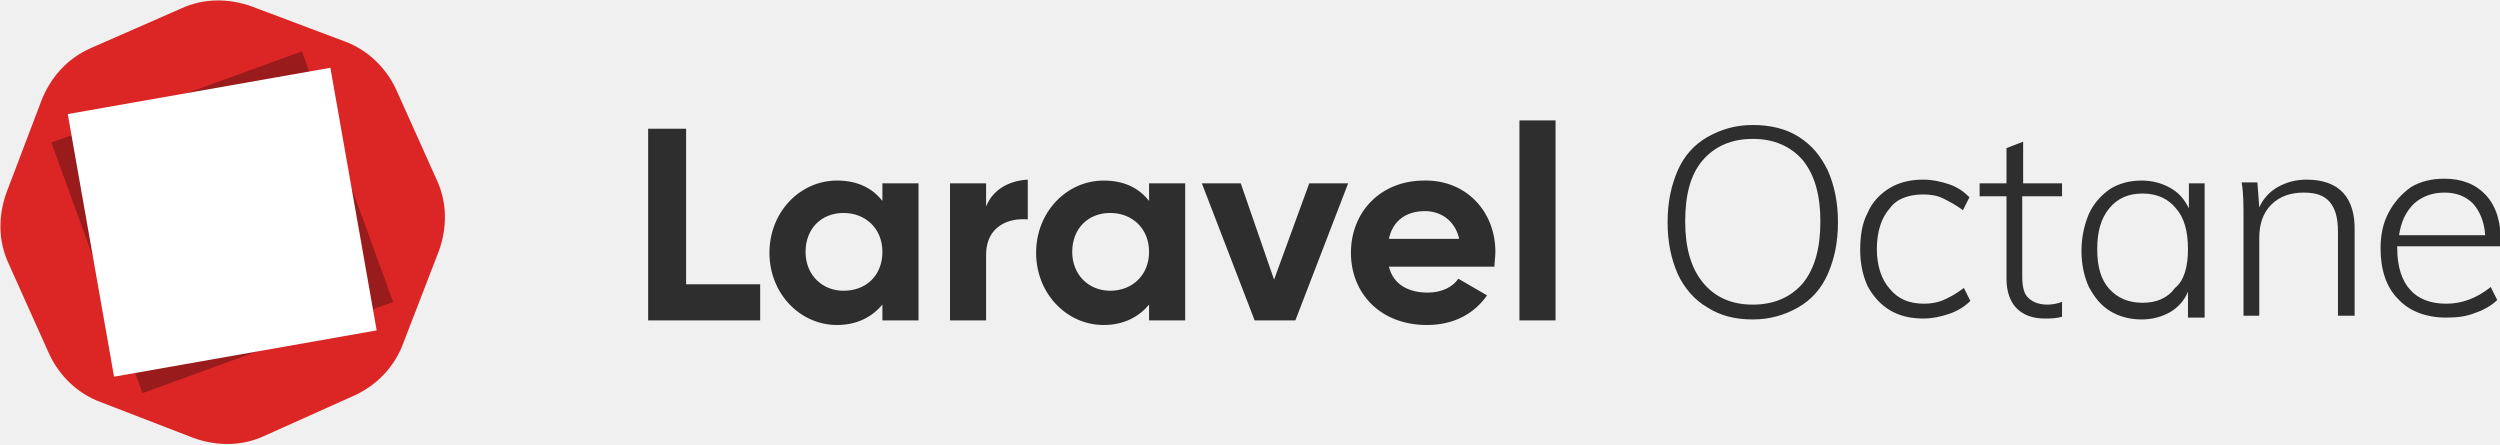
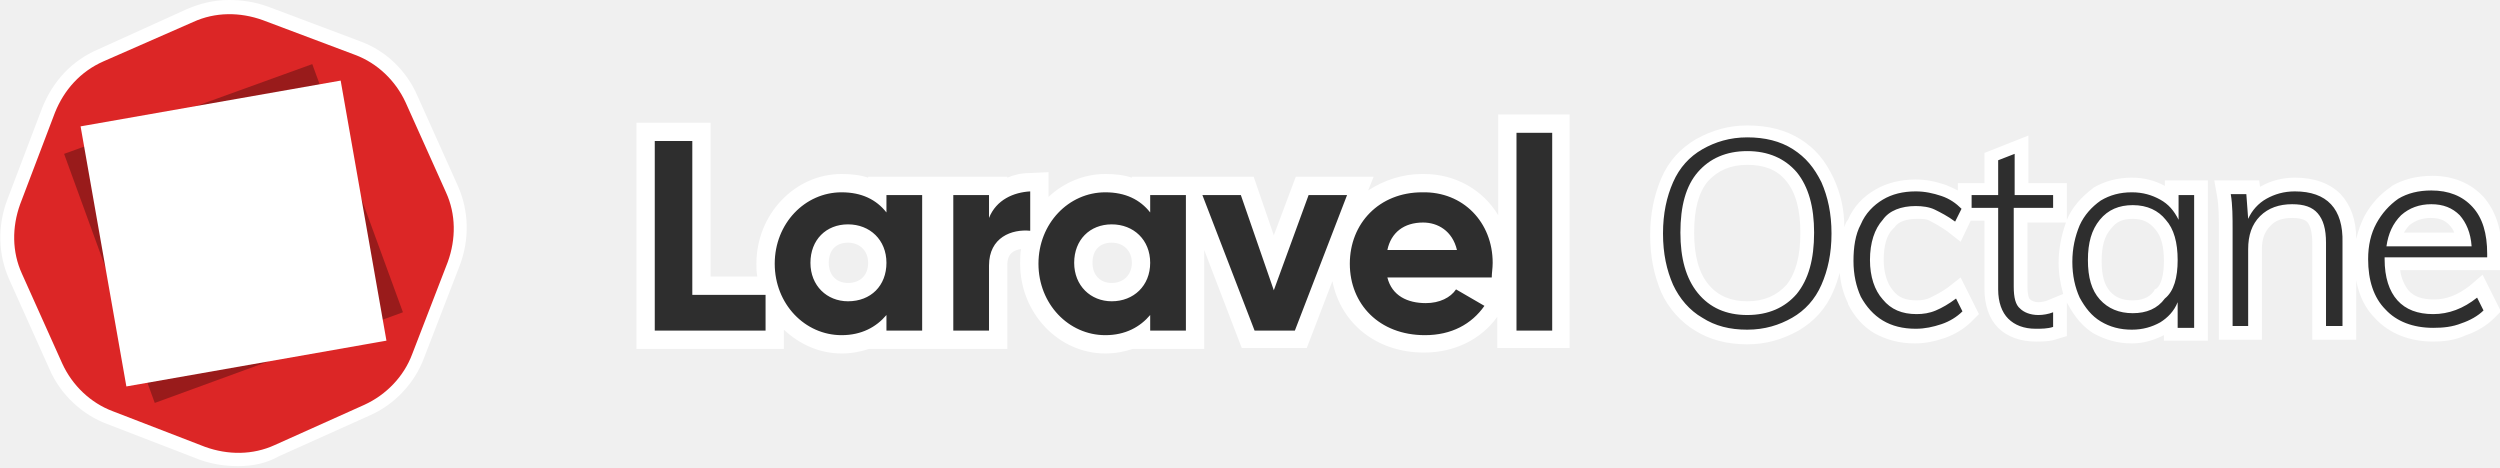
- <svg xmlns="http://www.w3.org/2000/svg" viewBox="0 0 270 48" width="270" height="48">
-   <path fill="#dc2626" d="M4.5 10.8l-3.8 10c-.9 2.5-.9 5.2.2 7.6l4.4 9.8c1.1 2.4 3.1 4.3 5.5 5.2l10.1 3.9c2.5.9 5.2.9 7.6-.2l9.8-4.4c2.4-1.1 4.3-3.1 5.2-5.5l3.9-10.1c.9-2.5.9-5.2-.2-7.6l-4.4-9.8c-1.1-2.4-3.1-4.3-5.5-5.2l-10.1-3.8c-2.5-.9-5.2-.9-7.6.2l-9.8 4.3c-2.5 1.1-4.3 3.1-5.3 5.6z" />
-   <path fill="#991b1b" d="M5.543 15.394l27.063-9.85 9.85 27.063-27.063 9.85z" />
-   <path fill="#ffffff" d="M7.318 12.32l28.362-5 5 28.362-28.362 5z" />
-   <path fill="#2E2E2E" d="M74.1 30.7h8v3.9h-12.1v-20.7h4.1v16.8zm21.2-10.9h3.9v14.8h-3.9v-1.7c-1.1 1.3-2.7 2.2-4.9 2.2-4 0-7.3-3.4-7.3-7.8s3.3-7.8 7.3-7.8c2.2 0 3.8.8 4.9 2.2v-1.9zm0 7.4c0-2.5-1.8-4.2-4.2-4.2-2.4 0-4.1 1.7-4.1 4.2s1.8 4.2 4.1 4.2c2.5 0 4.2-1.7 4.2-4.2zm11.2-4.9v-2.5h-3.9v14.8h3.9v-7.1c0-3.1 2.5-4 4.5-3.8v-4.3c-1.8.1-3.7.9-4.5 2.9zm17.6-2.5h3.9v14.8h-3.9v-1.7c-1.1 1.3-2.7 2.2-4.9 2.2-4 0-7.3-3.4-7.3-7.8s3.3-7.8 7.3-7.8c2.2 0 3.8.8 4.9 2.2v-1.9zm0 7.4c0-2.5-1.8-4.2-4.2-4.2-2.4 0-4.1 1.7-4.1 4.2s1.8 4.2 4.1 4.2c2.4 0 4.2-1.7 4.2-4.2zm13.5 3l-3.6-10.4h-4.2l5.7 14.8h4.4l5.7-14.8h-4.2l-3.8 10.4zm23.9-3c0 .6-.1 1.1-.1 1.6h-11.4c.5 2 2.2 2.8 4.2 2.8 1.5 0 2.7-.6 3.3-1.5l3.1 1.8c-1.4 2-3.6 3.2-6.5 3.2-5 0-8.2-3.4-8.2-7.8s3.2-7.8 7.9-7.8c4.5-.1 7.7 3.3 7.7 7.7zm-3.9-1.4c-.5-2.1-2.1-3-3.7-3-2.1 0-3.5 1.1-3.9 3h7.6zm6.5-12.8v21.6h3.9v-21.6h-3.9zM218.4,19.8h4.3v1.4h-4.3v8.6c0,1.2,0.2,2,0.7,2.4c0.4,0.4,1.1,0.7,2,0.7c0.5,0,1.1-0.1,1.6-0.3v1.6 c-0.6,0.2-1.3,0.2-1.9,0.2c-1.3,0-2.3-0.4-3-1.1c-0.7-0.7-1.1-1.8-1.1-3.2v-8.9h-2.9v-1.4h2.9V16l1.8-0.7V19.8z M207.7,21 c0.7,0,1.5,0.1,2.1,0.4s1.4,0.7,2.2,1.3l0.7-1.4c-0.6-0.6-1.3-1.1-2.2-1.4c-0.9-0.3-1.8-0.5-2.8-0.5c-1.4,0-2.6,0.3-3.6,0.9 c-1,0.6-1.9,1.5-2.4,2.7c-0.6,1.1-0.8,2.5-0.8,4c0,1.5,0.3,2.8,0.8,3.9c0.6,1.1,1.4,2,2.4,2.6s2.2,0.9,3.6,0.9c1,0,1.9-0.2,2.8-0.5 c0.9-0.3,1.7-0.8,2.3-1.4l-0.7-1.4c-0.8,0.6-1.5,1-2.2,1.3c-0.7,0.3-1.4,0.4-2.1,0.4c-1.6,0-2.8-0.5-3.7-1.6c-0.9-1-1.4-2.5-1.4-4.3 c0-1.9,0.5-3.4,1.4-4.4C204.8,21.5,206.1,21,207.7,21z M197.4,18.4c0.7,1.6,1.1,3.4,1.1,5.6s-0.4,4-1.1,5.6 c-0.7,1.6-1.8,2.8-3.2,3.6c-1.4,0.8-3,1.3-4.9,1.3c-1.9,0-3.5-0.4-4.9-1.3c-1.4-0.8-2.5-2.1-3.2-3.6c-0.7-1.6-1.1-3.4-1.1-5.6 c0-2.2,0.4-4,1.1-5.6c0.7-1.6,1.8-2.8,3.2-3.6c1.4-0.8,3-1.3,4.9-1.3c1.9,0,3.6,0.4,5,1.3S196.6,16.8,197.4,18.4z M196.6,23.9 c0-2.8-0.6-5-1.9-6.6c-1.3-1.5-3.1-2.3-5.4-2.3c-2.3,0-4.1,0.8-5.4,2.3c-1.3,1.5-1.9,3.7-1.9,6.6c0,2.8,0.6,5,1.9,6.6 c1.3,1.6,3.1,2.4,5.4,2.4s4.1-0.8,5.4-2.3C196,29,196.6,26.8,196.6,23.9z M258.9,26.8L258.9,26.8c0,2,0.5,3.5,1.4,4.5 c0.9,1,2.2,1.5,3.9,1.5c1.7,0,3.3-0.6,4.8-1.8l0.7,1.4c-0.6,0.6-1.5,1.1-2.4,1.4c-1,0.4-2,0.5-3.1,0.5c-2.2,0-4-0.7-5.2-2 c-1.3-1.3-1.9-3.2-1.9-5.5c0-1.5,0.3-2.8,0.9-3.9c0.6-1.1,1.4-2,2.4-2.7c1-0.6,2.2-0.9,3.6-0.9c1.9,0,3.4,0.6,4.5,1.8 c1.1,1.2,1.6,2.9,1.6,5.1v0.4H258.9z M259.1,25.4h9.3c-0.1-1.5-0.6-2.6-1.3-3.4c-0.8-0.8-1.8-1.2-3.1-1.2c-1.3,0-2.4,0.4-3.3,1.2 C259.8,22.9,259.3,24,259.1,25.4z M236.3,19.8h1.8v14.5h-1.8v-2.8c-0.4,1-1.1,1.7-1.9,2.2c-0.9,0.5-1.9,0.8-3.1,0.8 c-1.3,0-2.4-0.3-3.4-0.9c-1-0.6-1.7-1.5-2.3-2.6c-0.5-1.1-0.8-2.4-0.8-3.9c0-1.5,0.3-2.8,0.8-4c0.5-1.1,1.3-2,2.3-2.7 c1-0.6,2.1-0.9,3.4-0.9c1.2,0,2.2,0.3,3.1,0.8c0.9,0.5,1.5,1.2,2,2.2V19.8z M236.3,26.9c0-1.9-0.4-3.4-1.3-4.4c-0.8-1-2-1.6-3.6-1.6 c-1.5,0-2.7,0.5-3.6,1.6c-0.9,1.1-1.3,2.5-1.3,4.4c0,1.9,0.4,3.3,1.3,4.3c0.9,1,2.1,1.5,3.6,1.5c1.5,0,2.7-0.5,3.5-1.6 C235.9,30.3,236.3,28.8,236.3,26.9z M249.1,19.4c-1.2,0-2.2,0.3-3.1,0.8c-0.9,0.5-1.6,1.3-2,2.2l-0.2-2.7h-1.7 c0.2,1.2,0.2,2.5,0.2,4v10.4h1.7v-8.4c0-1.5,0.4-2.7,1.3-3.6c0.9-0.9,2.1-1.3,3.5-1.3c1.3,0,2.2,0.3,2.8,1c0.6,0.7,0.9,1.7,0.9,3.2 v9.1h1.8V25C254.4,21.3,252.6,19.4,249.1,19.4z" />
+ <svg xmlns="http://www.w3.org/2000/svg" width="273" height="51" viewBox="0 0 273 51">
+   <style>.st0{fill:#fff}.st3{fill:#2e2e2e}</style>
+   <path class="st0" d="M163.6 12.5v11c-1.6-2.7-4.6-4.5-8.1-4.5h-.2c-2.2 0-4.2.7-5.9 1.8l.6-1.5h-8.5l-2.4 6.4-2.2-6.4h-13.3v.1c-.9-.3-1.9-.4-2.9-.4-2.4 0-4.6 1-6.2 2.5v-2.7l-2.1.1c-.9 0-1.7.2-2.4.5v-.1H94.8v.1c-.9-.3-1.9-.4-2.9-.4-5.1 0-9.3 4.4-9.3 9.8 0 .5 0 .9.1 1.4h-5.1V13.4h-8.1v24.7h16.1V36c1.7 1.6 3.9 2.6 6.3 2.6 1.1 0 2.1-.2 3-.5H110V29c0-.5 0-1.6 1.5-1.8-.1.5-.1 1-.1 1.6 0 5.4 4.2 9.8 9.3 9.8 1.1 0 2.1-.2 3-.5h7.8V27.3l4.1 10.7h7.1l2.8-7.3c.9 4.6 4.8 7.8 10 7.8 3.3 0 6.2-1.4 8-3.9V38h7.9V12.5h-7.8zm-71 18.4c-1.3 0-2.1-.9-2.1-2.2 0-1.4.8-2.2 2.1-2.2s2.2.9 2.2 2.2c0 1.4-.9 2.2-2.2 2.2zm28.8 0c-1.3 0-2.1-.9-2.1-2.2 0-1.4.8-2.2 2.1-2.2s2.2.9 2.2 2.2-.9 2.2-2.2 2.2zM26 50.9c-1.4 0-2.8-.2-4.2-.7l-10.1-3.9c-2.7-1-5.1-3.2-6.3-6L1 30.5c-1.2-2.7-1.3-5.8-.2-8.7l3.8-10c1.2-3 3.3-5.2 6.1-6.4L20.4 1c1.4-.6 2.9-1 4.6-1 1.4 0 2.8.2 4.2.7l10.1 3.8c2.8 1 5.1 3.2 6.3 6l4.4 9.8c1.2 2.7 1.3 5.8.2 8.7l-3.9 10.1c-1 2.7-3.2 5.1-6 6.3l-9.8 4.4c-1.4.8-2.9 1.1-4.5 1.1z" />
+   <path d="m6 12.3-3.8 10c-.9 2.5-.9 5.2.2 7.6l4.4 9.8c1.1 2.4 3.1 4.3 5.5 5.2l10.1 3.9c2.5.9 5.2.9 7.6-.2l9.8-4.4c2.4-1.1 4.3-3.1 5.2-5.5l3.9-10.1c.9-2.5.9-5.2-.2-7.6l-4.4-9.8c-1.1-2.4-3.1-4.3-5.5-5.2L28.7 2.2c-2.5-.9-5.2-.9-7.6.2l-9.8 4.3C8.8 7.8 7 9.8 6 12.3z" fill="#dc2626" />
+   <path d="M7 16.8 34.1 7 44 34.1 16.9 44 7 16.8z" fill="#991b1b" />
+   <path class="st0" d="m8.8 13.8 28.4-5 5 28.4-28.4 5-5-28.4zM232.8 37.5c-1.6 0-2.9-.4-4.2-1.1-1.1-.7-2-1.7-2.8-3.2 0 0-.1-.1-.1-.2v3.7l-1 .3c-.8.3-1.7.3-2.4.3-1.6 0-3.1-.5-4.1-1.5-1-1-1.5-2.5-1.5-4.3v-7.4h-1.5l-1.1 2.3-1.4-1.1c-.7-.5-1.4-.9-2-1.2-.3-.2-.8-.2-1.4-.2-1.1 0-2 .3-2.4.9l-.1.1-.1.1c-.7.7-1 1.9-1 3.4 0 1.4.4 2.6 1 3.3.6.8 1.4 1.1 2.6 1.1.6 0 1.1-.1 1.5-.3.6-.3 1.2-.6 1.9-1.1l1.4-1.1 2 4-.8.8c-.8.8-1.8 1.4-2.9 1.8-1.2.4-2.2.6-3.3.6-1.7 0-3.1-.4-4.4-1.1-1.2-.7-2.2-1.8-2.9-3.2v-.1c-.5-1-.8-2.1-.9-3.3-.2.7-.4 1.3-.7 2-.8 1.9-2.1 3.3-3.8 4.3-1.8 1-3.6 1.5-5.6 1.5-2.2 0-4.1-.5-5.7-1.5-1.5-.9-2.9-2.4-3.7-4.2-.8-1.9-1.2-3.9-1.2-6.2s.4-4.3 1.2-6.2c.8-1.9 2.1-3.3 3.8-4.3 1.8-1 3.6-1.5 5.6-1.5 2.3 0 4.2.5 5.8 1.5 1.6 1 2.7 2.3 3.6 4.2.8 1.7 1.2 3.5 1.2 5.4.1-.3.2-.6.4-.8.6-1.4 1.6-2.5 3-3.3 1.2-.7 2.7-1.1 4.4-1.1 1.1 0 2.1.2 3.3.6.5.2.9.4 1.3.6V20h2.9v-3.3l4.8-1.9V20h4.2v4c.6-1.4 1.6-2.5 2.8-3.4l.1-.1c1.2-.7 2.6-1.1 4.2-1.1 1.3 0 2.5.3 3.6.9v-.6h4.7v17.5h-4.8v-.6c-1.2.6-2.3.9-3.5.9zm-11.4-6.2c0 1 .2 1.3.2 1.3l.1.1c.1.1.4.3.9.3.3 0 .8-.1 1-.2l1.7-.7c-.3-1.1-.5-2.2-.5-3.4 0-1.5.3-3 .8-4.4h-4.2v7zM190.8 18c-1.8 0-3.2.6-4.3 1.8-1 1.2-1.5 3-1.5 5.6 0 2.5.5 4.4 1.6 5.7 1 1.2 2.4 1.8 4.2 1.8 1.8 0 3.2-.6 4.3-1.8 1-1.3 1.5-3.1 1.5-5.7 0-2.5-.5-4.4-1.6-5.7-1-1.2-2.4-1.7-4.2-1.7zm42.1 5.9c-1.1 0-1.8.3-2.4 1.1-.7.8-1 1.9-1 3.5s.3 2.6.9 3.3c.6.7 1.4 1 2.5 1 1.4 0 2-.6 2.3-1l.1-.2.2-.1c.5-.4.8-1.5.8-3 0-1.6-.3-2.7-.9-3.4-.7-.9-1.5-1.2-2.5-1.2zm32.8 13.4c-2.6 0-4.8-.9-6.3-2.5-1.1-1.1-1.8-2.5-2.1-4.2v6.5h-4.8V26.5c0-1.1-.2-1.8-.5-2.2-.1-.1-.4-.5-1.7-.5-1.1 0-1.9.3-2.4.9-.6.6-.9 1.4-.9 2.5v9.9h-4.7V25.2c0-1.4 0-2.7-.2-3.8l-.3-1.7h4.9l.1.7c1.2-.7 2.5-1 3.8-1 2.1 0 3.8.6 5 1.8 1.1 1.2 1.7 2.8 1.7 4.9.2-.9.5-1.7.9-2.5.7-1.3 1.7-2.4 2.9-3.2l.1-.1c1.2-.7 2.7-1.1 4.4-1.1 2.3 0 4.2.8 5.6 2.3 1.3 1.5 2 3.5 2 6.1v1.9h-11.1c.1.9.5 1.7.9 2.2.6.7 1.5 1 2.8 1 1.4 0 2.6-.5 3.9-1.5l1.4-1.2 2 4-.8.8c-.7.7-1.8 1.4-3 1.8-1.3.6-2.6.7-3.6.7zm2.3-11.9c-.1-.3-.3-.6-.6-.9-.5-.5-1.1-.7-2-.7-.9 0-1.7.3-2.3.8-.2.2-.4.5-.6.8h5.5z" />
+   <path class="st3" d="M219.9 21.3h4.3v1.4h-4.3v8.6c0 1.2.2 2 .7 2.4.4.4 1.1.7 2 .7.5 0 1.1-.1 1.6-.3v1.6c-.6.2-1.3.2-1.9.2-1.3 0-2.3-.4-3-1.1-.7-.7-1.1-1.8-1.1-3.2v-8.9h-2.9v-1.4h2.9v-3.8l1.8-.7v4.5h-.1zm-10.7 1.2c.7 0 1.5.1 2.1.4s1.4.7 2.2 1.3l.7-1.4c-.6-.6-1.3-1.1-2.2-1.4s-1.8-.5-2.8-.5c-1.4 0-2.6.3-3.6.9s-1.9 1.5-2.4 2.7c-.6 1.1-.8 2.5-.8 4s.3 2.8.8 3.9c.6 1.1 1.4 2 2.4 2.6s2.2.9 3.6.9c1 0 1.9-.2 2.8-.5.9-.3 1.7-.8 2.3-1.4l-.7-1.4c-.8.6-1.5 1-2.2 1.3-.7.3-1.4.4-2.1.4-1.6 0-2.8-.5-3.7-1.6-.9-1-1.4-2.5-1.4-4.3 0-1.9.5-3.4 1.4-4.4.7-1 2-1.5 3.6-1.5zm-10.3-2.6c.7 1.6 1.1 3.4 1.1 5.6s-.4 4-1.1 5.6c-.7 1.6-1.8 2.8-3.2 3.6s-3 1.3-4.9 1.3-3.5-.4-4.9-1.3c-1.4-.8-2.5-2.1-3.2-3.6-.7-1.6-1.1-3.4-1.1-5.6s.4-4 1.1-5.6c.7-1.6 1.8-2.8 3.2-3.6 1.4-.8 3-1.3 4.9-1.3s3.6.4 5 1.3 2.3 2 3.1 3.6zm-.8 5.5c0-2.8-.6-5-1.9-6.6-1.3-1.5-3.1-2.3-5.4-2.3-2.3 0-4.1.8-5.4 2.3-1.3 1.5-1.9 3.7-1.9 6.6 0 2.8.6 5 1.9 6.6 1.3 1.6 3.1 2.4 5.4 2.4s4.1-.8 5.4-2.3c1.3-1.6 1.9-3.8 1.9-6.7zm62.3 2.9c0 2 .5 3.5 1.4 4.5s2.2 1.5 3.9 1.5c1.7 0 3.3-.6 4.8-1.8l.7 1.4c-.6.6-1.5 1.1-2.4 1.4-1 .4-2 .5-3.1.5-2.2 0-4-.7-5.2-2-1.3-1.3-1.9-3.2-1.9-5.5 0-1.5.3-2.8.9-3.9s1.4-2 2.4-2.7c1-.6 2.2-.9 3.6-.9 1.9 0 3.4.6 4.5 1.8 1.1 1.2 1.6 2.9 1.6 5.1v.4h-11.2v.2zm.2-1.4h9.3c-.1-1.5-.6-2.6-1.3-3.4-.8-.8-1.8-1.2-3.1-1.2s-2.4.4-3.3 1.2c-.9.9-1.4 2-1.6 3.4zm-22.8-5.6h1.8v14.5h-1.8V33c-.4 1-1.1 1.7-1.9 2.2-.9.5-1.9.8-3.1.8-1.3 0-2.4-.3-3.4-.9-1-.6-1.7-1.5-2.3-2.6-.5-1.1-.8-2.4-.8-3.9s.3-2.8.8-4c.5-1.1 1.3-2 2.3-2.7 1-.6 2.1-.9 3.4-.9 1.2 0 2.2.3 3.1.8.9.5 1.5 1.2 2 2.2v-2.7h-.1zm0 7.1c0-1.9-.4-3.4-1.3-4.4-.8-1-2-1.6-3.6-1.6-1.5 0-2.7.5-3.6 1.6-.9 1.1-1.3 2.5-1.3 4.4s.4 3.3 1.3 4.3 2.1 1.5 3.6 1.5 2.7-.5 3.5-1.6c1-.8 1.4-2.3 1.4-4.2zm12.8-7.5c-1.2 0-2.2.3-3.1.8-.9.5-1.6 1.3-2 2.2l-.2-2.7h-1.7c.2 1.2.2 2.5.2 4v10.4h1.7v-8.4c0-1.5.4-2.7 1.3-3.6.9-.9 2.1-1.3 3.5-1.3 1.3 0 2.2.3 2.8 1s.9 1.7.9 3.2v9.1h1.8v-9.1c.1-3.7-1.7-5.6-5.2-5.6zM75.6 32.2h8v3.9H71.5V15.4h4.1zM96.8 21.3v1.9c-1.1-1.4-2.7-2.2-4.9-2.2-4 0-7.3 3.4-7.3 7.8s3.3 7.8 7.3 7.8c2.2 0 3.8-.9 4.9-2.2v1.7h3.9V21.3h-3.9zm-4.2 11.6c-2.3 0-4.1-1.7-4.1-4.2s1.7-4.2 4.1-4.2c2.4 0 4.2 1.7 4.2 4.2s-1.7 4.2-4.2 4.2zM108 23.8v-2.5h-3.9v14.8h3.9V29c0-3.1 2.5-4 4.5-3.8v-4.3c-1.8.1-3.7.9-4.5 2.9zM125.6 21.3v1.9c-1.1-1.4-2.7-2.2-4.9-2.2-4 0-7.3 3.4-7.3 7.8s3.3 7.8 7.3 7.8c2.2 0 3.8-.9 4.9-2.2v1.7h3.9V21.3h-3.9zm-4.2 11.6c-2.3 0-4.1-1.7-4.1-4.2s1.7-4.2 4.1-4.2c2.4 0 4.2 1.7 4.2 4.2s-1.8 4.2-4.2 4.2zM139.1 31.7l-3.6-10.4h-4.2l5.7 14.8h4.4l5.7-14.8h-4.2l-3.8 10.4zM163 28.7c0-4.4-3.2-7.8-7.7-7.7-4.7 0-7.9 3.4-7.9 7.8s3.2 7.8 8.2 7.8c2.9 0 5.1-1.2 6.5-3.2l-3.1-1.8c-.6.9-1.8 1.5-3.3 1.5-2 0-3.7-.8-4.2-2.8h11.4c0-.5.1-1 .1-1.6zm-11.5-1.4c.4-1.9 1.8-3 3.9-3 1.6 0 3.2.9 3.7 3h-7.6zM165.6 14.5h3.9v21.6h-3.9z" />
</svg>
